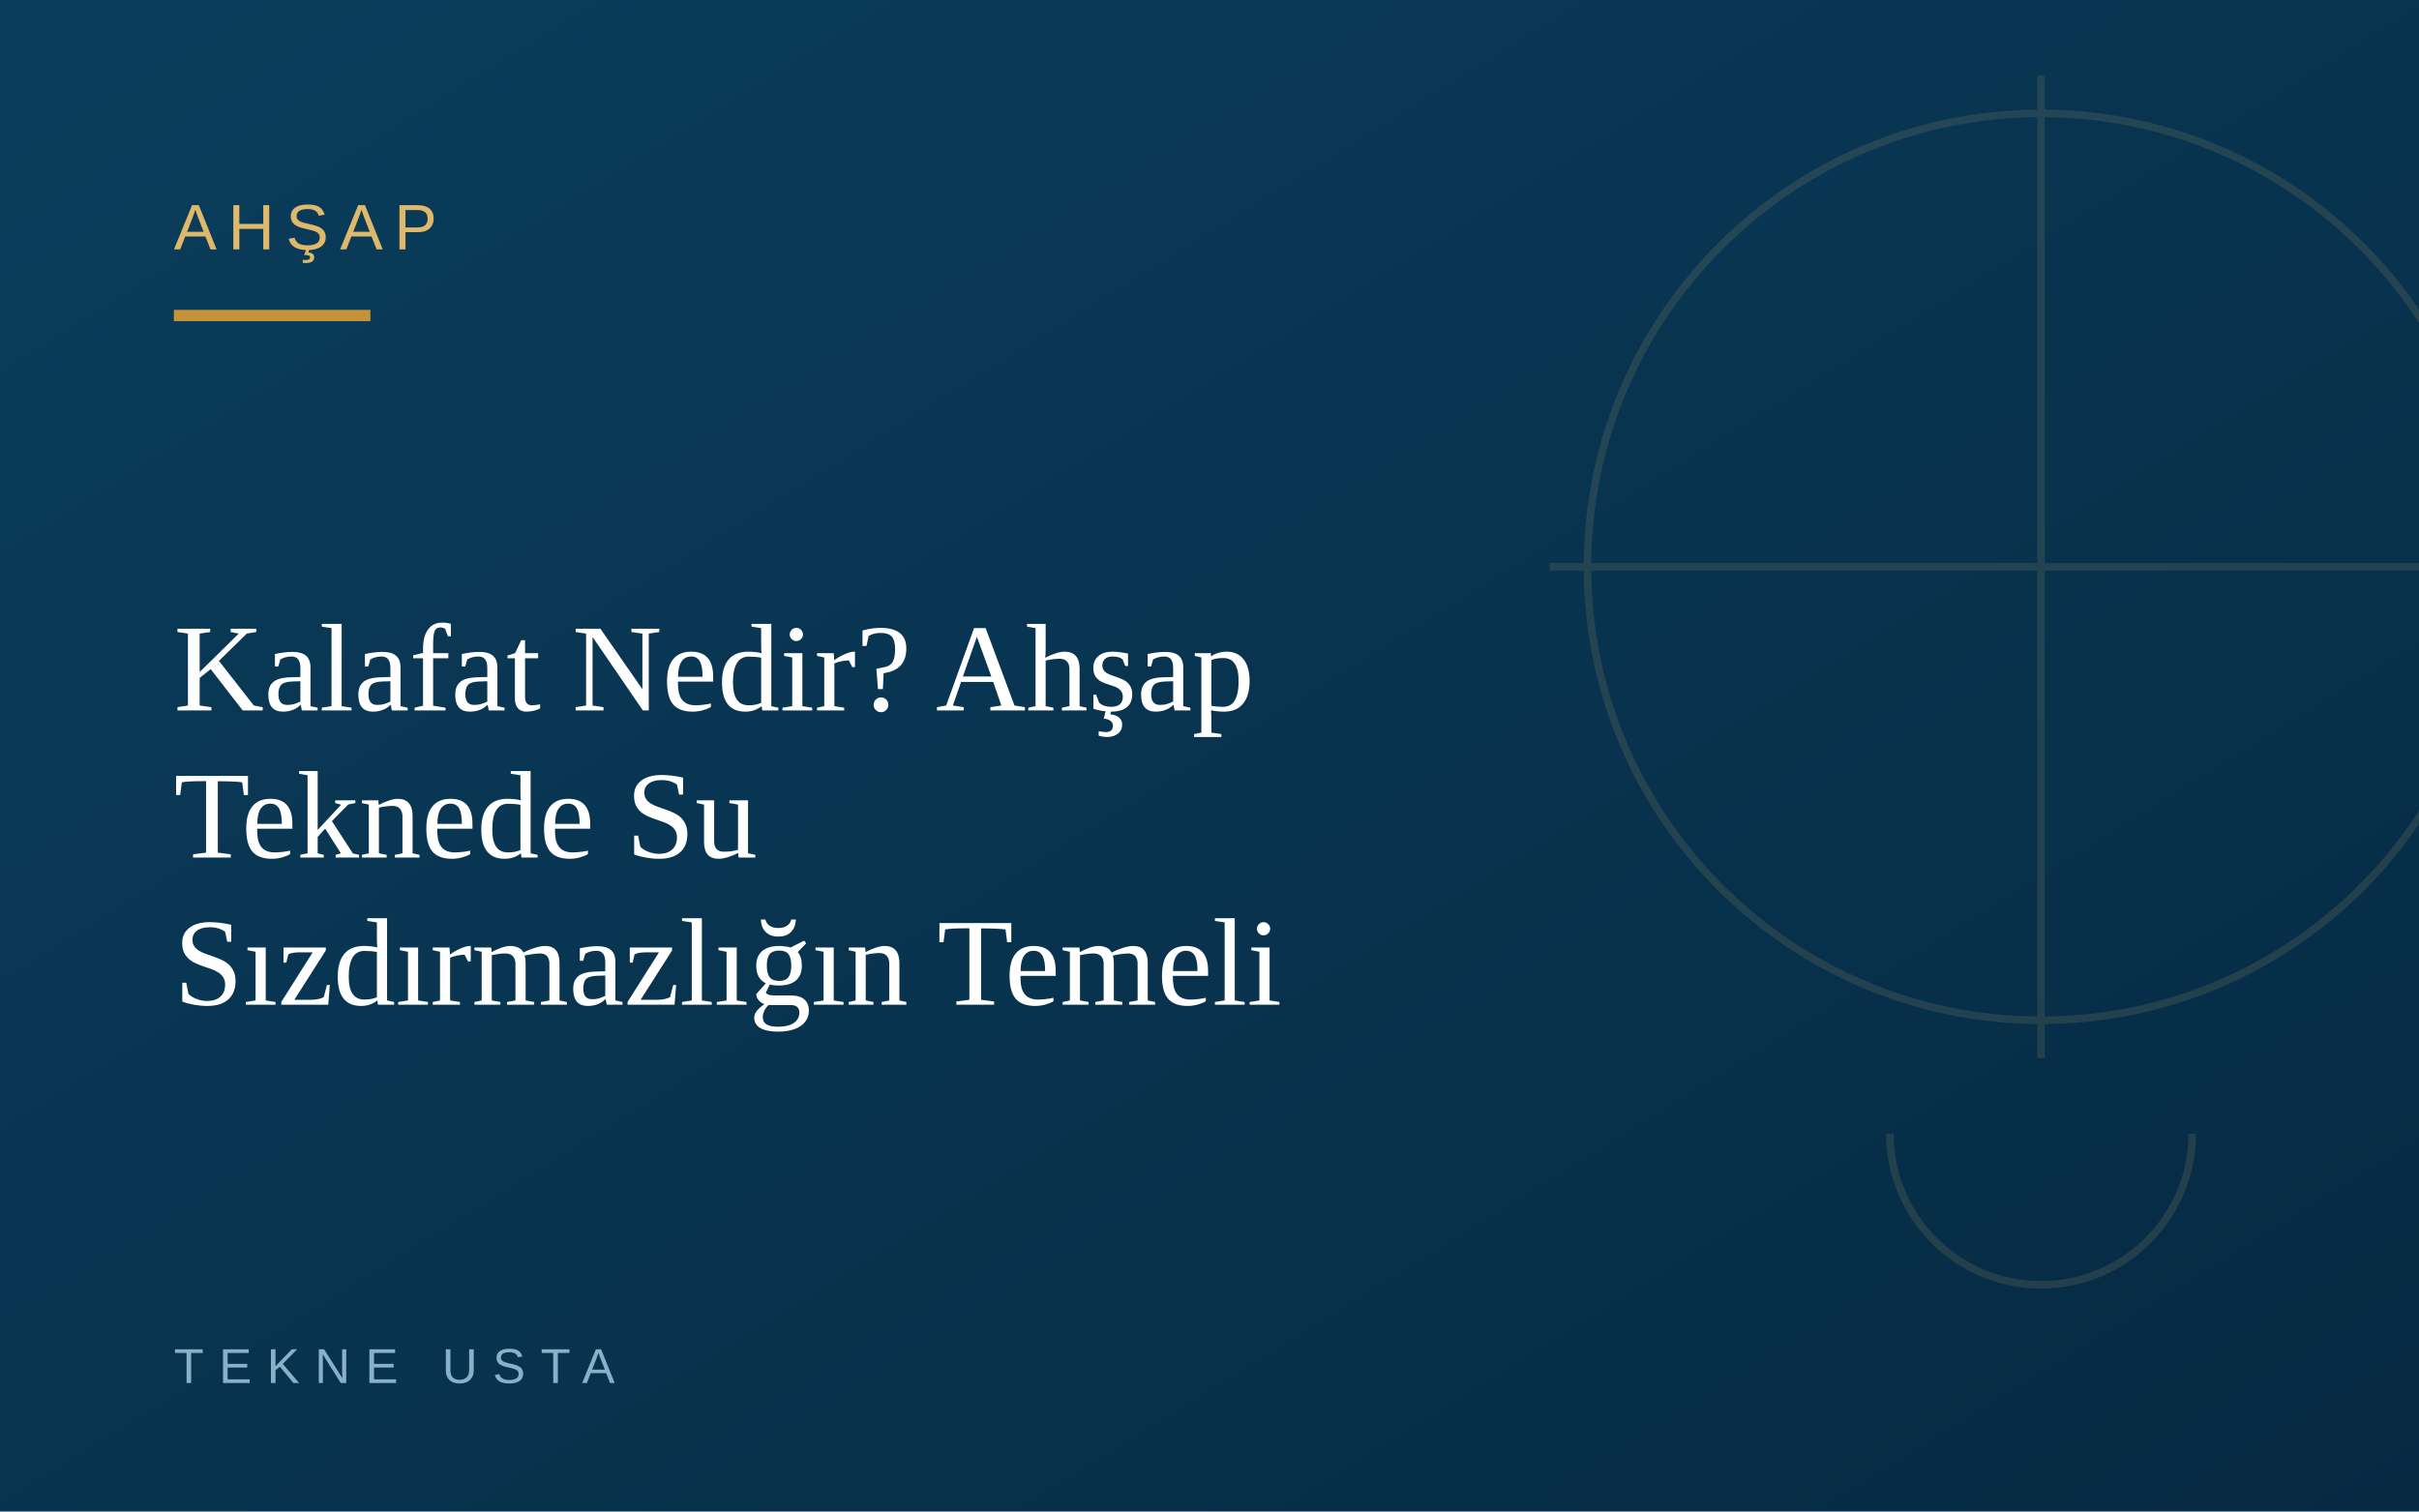
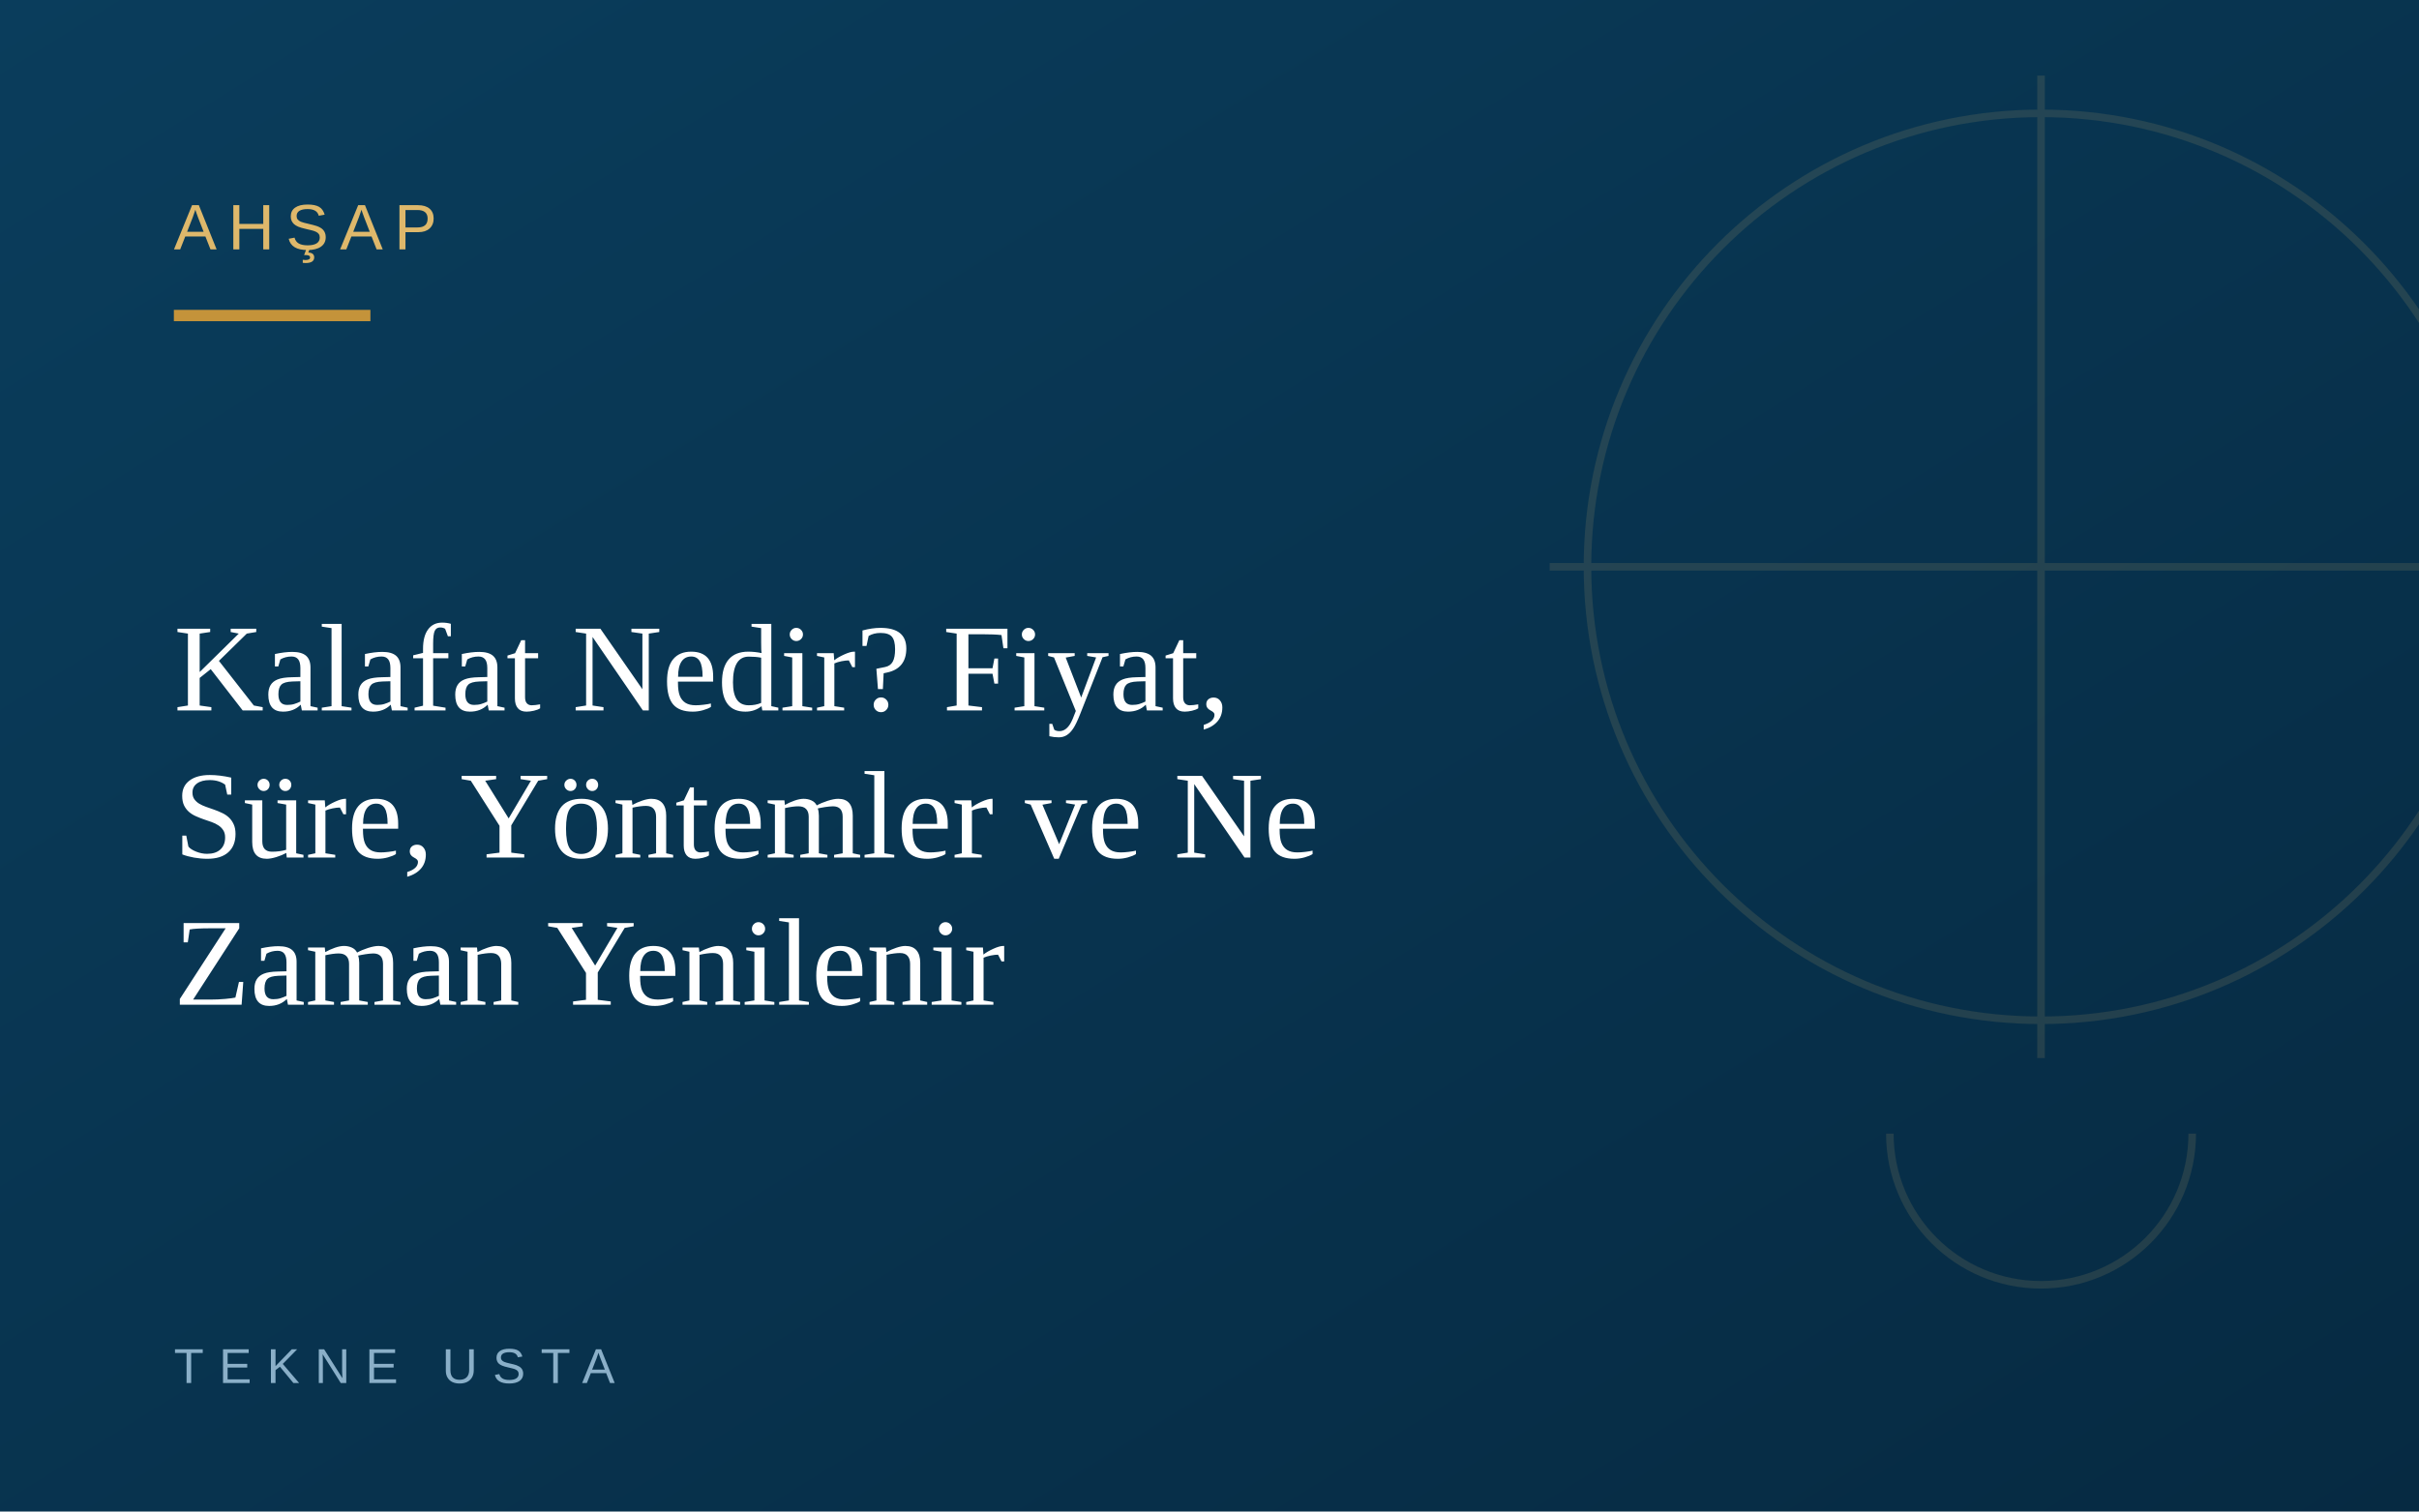
<svg xmlns="http://www.w3.org/2000/svg" viewBox="0 0 640 400" role="img">
  <defs>
    <linearGradient id="g" x1="0" y1="0" x2="1" y2="1">
      <stop offset="0" stop-color="#0A3D5C" />
      <stop offset="1" stop-color="#062A42" />
    </linearGradient>
  </defs>
  <rect width="640" height="400" fill="url(#g)" />
  <g fill="none" stroke="#DEB86B" stroke-width="2" opacity="0.13">
    <circle cx="540" cy="150" r="120" />
    <path d="M540 20v260M410 150h260" />
    <path d="M500 300a40 40 0 0 0 80 0" />
  </g>
  <text x="46" y="66" fill="#DEB86B" font-family="Arial, sans-serif" font-size="17" letter-spacing="3">AHŞAP</text>
  <rect x="46" y="82" width="52" height="3" fill="#C4933A" />
  <text x="46" y="188" fill="#FFFFFF" font-family="Georgia, 'Times New Roman', serif" font-size="33" font-weight="500">
-     <tspan x="46" dy="0">Kalafat Nedir? Ahşap</tspan>
-     <tspan x="46" dy="1.18em">Teknede Su</tspan>
-     <tspan x="46" dy="1.18em">Sızdırmazlığın Temeli</tspan>
+     <tspan x="46" dy="0">Kalafat Nedir? Fiyat,</tspan>
+     <tspan x="46" dy="1.18em">Süre, Yöntemler ve Ne</tspan>
+     <tspan x="46" dy="1.18em">Zaman Yenilenir</tspan>
  </text>
  <text x="46" y="366" fill="#8AAFC8" font-family="Arial, sans-serif" font-size="13" letter-spacing="4">TEKNE USTA</text>
</svg>
